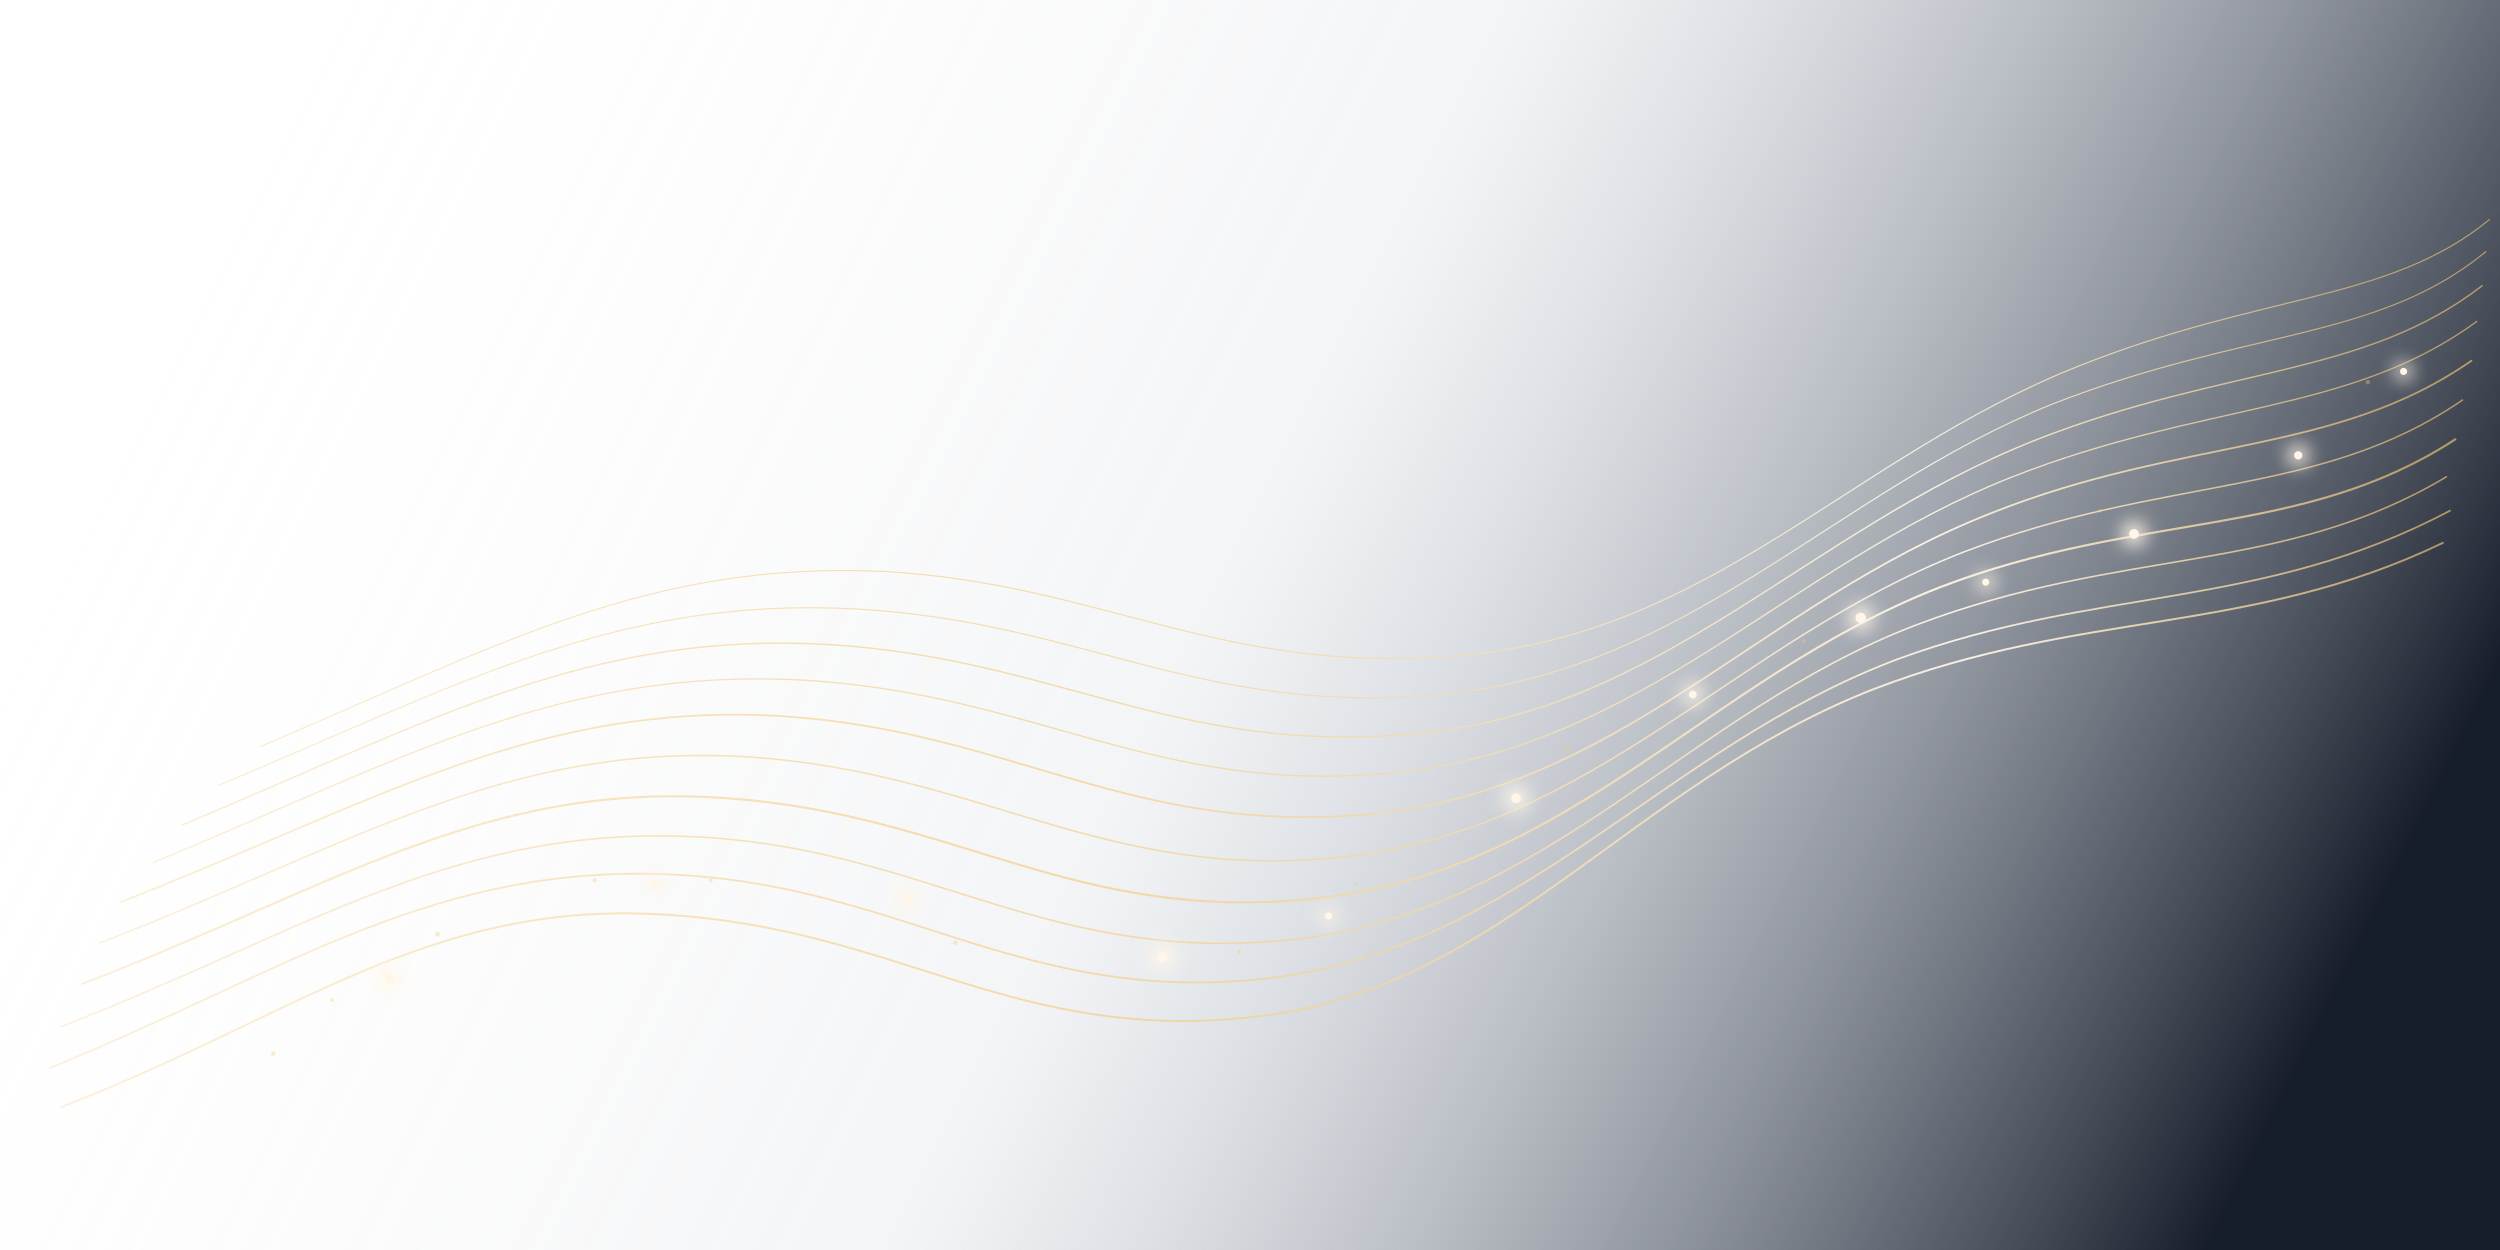
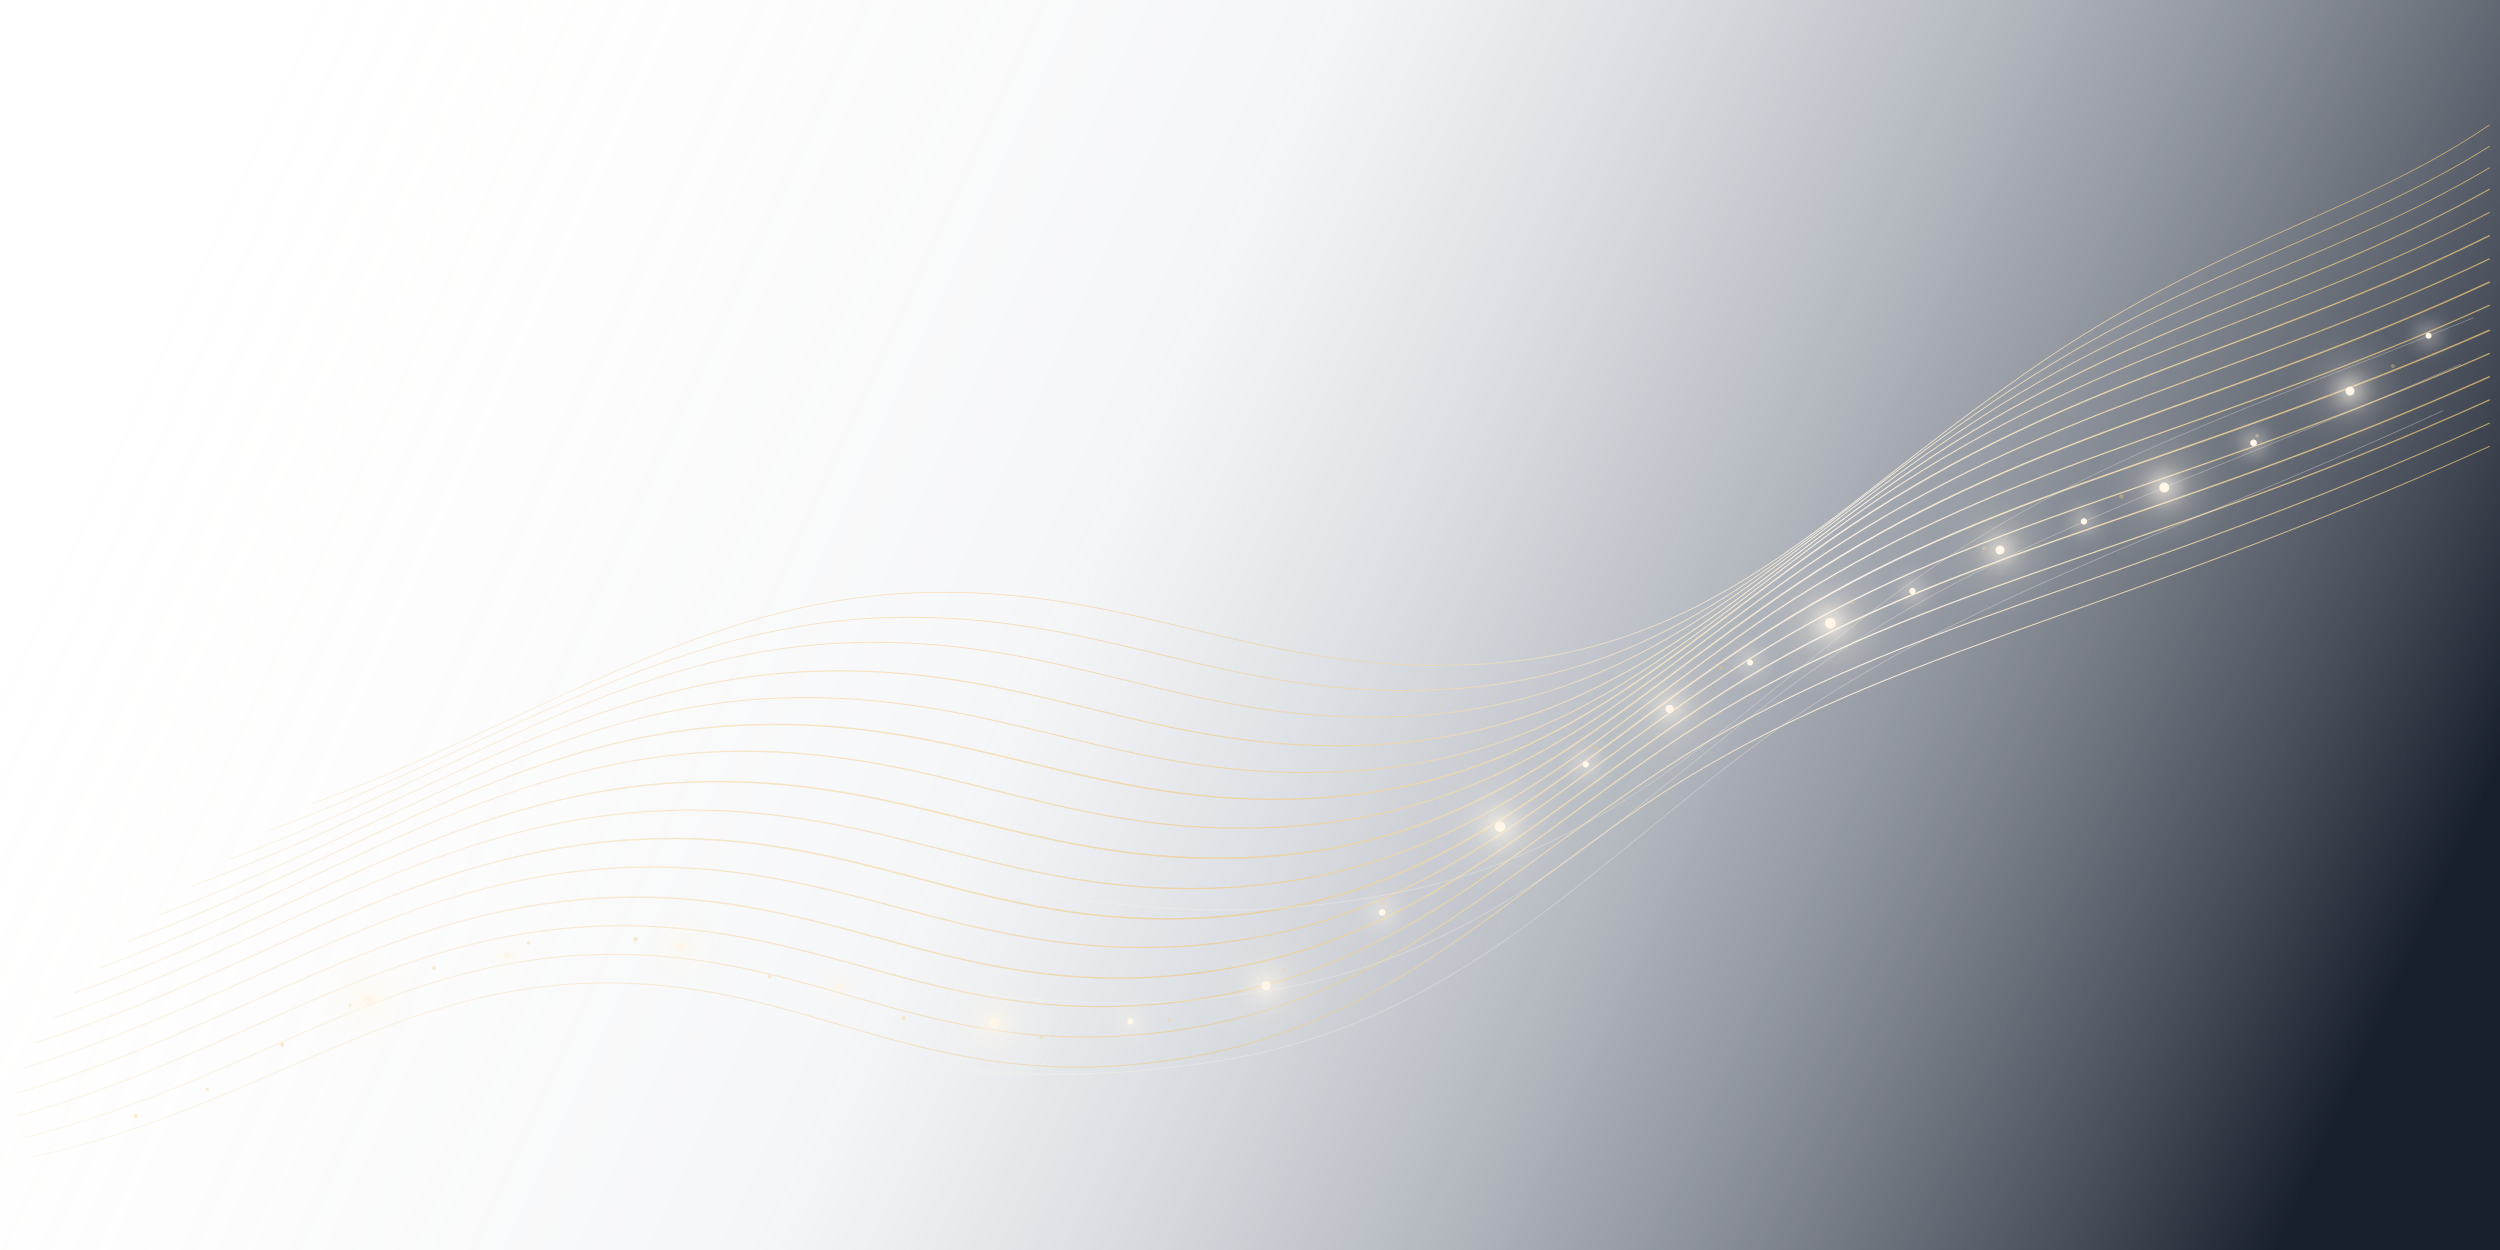
<svg xmlns="http://www.w3.org/2000/svg" width="1400" height="700" viewBox="0 0 1400 700" fill="none">
  <defs>
-     <linearGradient id="bg" x1="128" y1="88" x2="1258" y2="654" gradientUnits="userSpaceOnUse">
+     <linearGradient id="bg" x1="80" y1="110" x2="1290" y2="665" gradientUnits="userSpaceOnUse">
      <stop stop-color="#FFF6E8" stop-opacity="0" />
-       <stop offset="0.48" stop-color="#A8B3C2" stop-opacity="0.14" />
-       <stop offset="1" stop-color="#0B1220" stop-opacity="0.95" />
+       <stop offset="0.42" stop-color="#A8B3C2" stop-opacity="0.12" />
+       <stop offset="1" stop-color="#0B1220" stop-opacity="0.94" />
    </linearGradient>
-     <linearGradient id="line" x1="60" y1="610" x2="1358" y2="290" gradientUnits="userSpaceOnUse">
-       <stop stop-color="#F2C979" stop-opacity="0.26" />
-       <stop offset="0.42" stop-color="#F2C979" stop-opacity="0.62" />
-       <stop offset="0.8" stop-color="#FFF6E8" stop-opacity="0.94" />
-       <stop offset="1" stop-color="#F2C979" stop-opacity="0.64" />
+     <linearGradient id="filament" x1="34" y1="640" x2="1368" y2="276" gradientUnits="userSpaceOnUse">
+       <stop stop-color="#F2C979" stop-opacity="0.14" />
+       <stop offset="0.2" stop-color="#F2C979" stop-opacity="0.28" />
+       <stop offset="0.48" stop-color="#F2C979" stop-opacity="0.62" />
+       <stop offset="0.76" stop-color="#FFF6E8" stop-opacity="0.96" />
+       <stop offset="1" stop-color="#F2C979" stop-opacity="0.72" />
    </linearGradient>
-     <radialGradient id="spark" cx="0" cy="0" r="1" gradientUnits="userSpaceOnUse" gradientTransform="translate(0 0) rotate(90) scale(1)">
+     <radialGradient id="halo" cx="0" cy="0" r="1" gradientUnits="userSpaceOnUse" gradientTransform="translate(0 0) rotate(90) scale(1)">
      <stop stop-color="#FFF6E8" />
-       <stop offset="0.35" stop-color="#FFF6E8" />
+       <stop offset="0.34" stop-color="#FFF6E8" />
      <stop offset="1" stop-color="#F2C979" stop-opacity="0" />
    </radialGradient>
-     <filter id="glow" x="-120%" y="-120%" width="340%" height="340%">
-       <feGaussianBlur stdDeviation="5" />
+     <filter id="softGlow" x="-140%" y="-140%" width="380%" height="380%">
+       <feGaussianBlur stdDeviation="5.6" />
+     </filter>
+     <filter id="wideGlow" x="-140%" y="-140%" width="380%" height="380%">
+       <feGaussianBlur stdDeviation="14" />
    </filter>
  </defs>
  <rect width="1400" height="700" fill="url(#bg)" />
-   <g stroke="url(#line)" stroke-linecap="round">
-     <path stroke-width="1.1" d="M34 620C164 570 239 505 369 512C504 519 568 586 706 569C840 553 914 439 1049 386C1166 341 1260 356 1368 304" />
-     <path stroke-width="1" d="M28 598C161 544 244 482 381 490C506 497 575 563 709 548C853 531 930 419 1063 369C1175 328 1266 342 1372 286" />
-     <path stroke-width="0.9" d="M34 575C173 521 257 460 396 469C521 477 589 541 725 526C866 510 945 399 1073 350C1189 306 1278 322 1370 267" />
-     <path stroke-width="1.2" d="M46 551C187 497 271 437 407 447C536 456 602 518 738 503C881 487 956 380 1086 329C1198 286 1289 302 1375 246" />
-     <path stroke-width="0.85" d="M56 528C198 473 284 415 421 424C550 433 619 494 751 480C893 465 971 359 1100 309C1212 266 1299 279 1379 224" />
-     <path stroke-width="1" d="M68 505C211 449 300 393 437 401C566 409 632 468 766 456C908 443 985 338 1116 287C1222 245 1308 255 1384 202" />
-     <path stroke-width="0.75" d="M86 483C226 425 314 373 452 381C580 389 647 445 778 433C919 420 1000 317 1127 267C1234 225 1316 232 1387 180" />
-     <path stroke-width="0.8" d="M102 462C243 403 331 353 465 361C592 369 659 423 791 411C931 399 1011 297 1141 246C1246 205 1324 211 1390 160" />
-     <path stroke-width="0.65" d="M122 440C260 382 346 334 479 341C606 348 672 401 806 389C946 376 1026 276 1150 226C1258 184 1331 191 1392 141" />
-     <path stroke-width="0.65" d="M146 418C280 361 363 314 495 320C618 327 685 379 818 367C959 355 1036 256 1164 205C1267 164 1338 169 1394 123" />
+   <g stroke="url(#filament)" stroke-linecap="round">
+     <path stroke-width="0.55" d="M18 648C141 621 211 558 321 551C440 544 501 604 623 597C759 589 822 518 922 450C1049 365 1175 349 1394 250" />
+     <path stroke-width="0.6" d="M14 637C138 606 210 542 324 535C446 528 507 588 630 580C764 571 828 499 931 431C1059 347 1185 332 1394 237" />
+     <path stroke-width="0.7" d="M10 625C135 590 211 526 328 519C451 512 516 571 639 563C775 554 838 481 942 412C1069 328 1195 314 1394 224" />
+     <path stroke-width="0.8" d="M10 612C137 574 215 510 336 503C459 496 526 555 649 547C783 538 849 465 954 395C1081 310 1204 296 1394 211" />
+     <path stroke-width="0.72" d="M14 598C142 558 224 492 347 486C470 480 537 537 661 530C796 522 861 447 966 378C1092 293 1212 278 1394 198" />
+     <path stroke-width="0.88" d="M20 584C149 542 233 476 359 470C481 464 550 521 675 514C810 506 874 430 980 360C1104 277 1221 261 1394 185" />
+     <path stroke-width="0.7" d="M30 570C159 526 245 459 372 454C495 449 564 504 688 497C825 489 889 413 993 343C1118 260 1233 244 1394 171" />
+     <path stroke-width="0.84" d="M42 556C172 510 260 443 386 438C509 433 580 487 704 480C839 472 903 396 1008 326C1131 244 1243 228 1394 158" />
+     <path stroke-width="0.68" d="M56 542C186 494 275 427 401 421C524 416 594 471 719 463C854 455 918 380 1022 310C1146 228 1253 212 1394 145" />
+     <path stroke-width="0.78" d="M72 527C203 479 292 411 418 406C541 401 612 454 736 447C871 439 935 363 1037 294C1160 212 1265 196 1394 132" />
+     <path stroke-width="0.58" d="M90 512C219 464 311 396 435 391C559 386 629 439 753 432C888 425 951 348 1054 278C1175 197 1275 181 1394 119" />
+     <path stroke-width="0.62" d="M108 496C237 449 330 381 454 376C577 371 647 424 771 417C905 409 968 333 1071 263C1192 181 1287 166 1394 106" />
+     <path stroke-width="0.5" d="M129 481C258 433 350 365 474 360C597 355 666 408 790 401C923 393 986 317 1088 248C1206 166 1298 151 1394 94" />
+     <path stroke-width="0.48" d="M151 465C278 418 371 351 493 346C616 341 685 393 809 386C941 379 1004 302 1106 232C1221 151 1308 136 1394 82" />
+     <path stroke-width="0.45" d="M175 450C301 404 391 337 512 332C634 327 704 379 828 372C959 365 1023 287 1123 217C1234 136 1318 122 1394 70" />
  </g>
-   <g fill="#F2C979" opacity="0.34">
-     <circle cx="153" cy="590" r="1.3" />
-     <circle cx="186" cy="560" r="1.1" />
-     <circle cx="245" cy="523" r="1.4" />
-     <circle cx="333" cy="493" r="1.2" />
-     <circle cx="398" cy="493" r="1.1" />
-     <circle cx="535" cy="528" r="1.4" />
-     <circle cx="694" cy="533" r="1.2" />
-     <circle cx="759" cy="495" r="1.1" />
-     <circle cx="878" cy="419" r="1.4" />
-     <circle cx="1010" cy="359" r="1.2" />
-     <circle cx="1176" cy="286" r="1.1" />
-     <circle cx="1326" cy="214" r="1.3" />
+   <g stroke="#FFF6E8" stroke-opacity="0.35" stroke-linecap="round">
+     <path stroke-width="0.45" d="M342 576C493 590 558 614 683 594C815 573 889 486 986 415C1090 338 1211 302 1368 230" />
+     <path stroke-width="0.42" d="M409 538C529 550 601 575 720 553C848 529 918 444 1017 374C1117 303 1230 269 1378 204" />
+     <path stroke-width="0.4" d="M492 487C597 501 668 522 782 500C907 476 974 395 1069 327C1165 258 1263 228 1385 178" />
  </g>
-   <g fill="#FFF6E8" filter="url(#glow)">
-     <circle cx="218" cy="548" r="7" />
-     <circle cx="367" cy="494" r="5" />
-     <circle cx="508" cy="503" r="6" />
-     <circle cx="651" cy="536" r="7" />
-     <circle cx="744" cy="513" r="5" />
-     <circle cx="849" cy="447" r="7" />
-     <circle cx="948" cy="389" r="6" />
-     <circle cx="1042" cy="346" r="7" />
-     <circle cx="1112" cy="326" r="5" />
-     <circle cx="1195" cy="299" r="7" />
-     <circle cx="1287" cy="255" r="6" />
-     <circle cx="1346" cy="208" r="5" />
+   <g fill="#F2C979" opacity="0.36">
+     <circle cx="76" cy="625" r="1.1" />
+     <circle cx="116" cy="610" r="0.95" />
+     <circle cx="158" cy="585" r="1.15" />
+     <circle cx="196" cy="563" r="0.9" />
+     <circle cx="243" cy="542" r="1.2" />
+     <circle cx="296" cy="528" r="1" />
+     <circle cx="356" cy="526" r="1.25" />
+     <circle cx="431" cy="547" r="1" />
+     <circle cx="506" cy="570" r="1.1" />
+     <circle cx="583" cy="581" r="1.05" />
+     <circle cx="655" cy="571" r="1.1" />
+     <circle cx="719" cy="543" r="1" />
+     <circle cx="775" cy="506" r="1.2" />
+     <circle cx="831" cy="465" r="1" />
+     <circle cx="894" cy="419" r="1.2" />
+     <circle cx="964" cy="374" r="1.05" />
+     <circle cx="1037" cy="337" r="1.15" />
+     <circle cx="1111" cy="307" r="1" />
+     <circle cx="1188" cy="278" r="1.2" />
+     <circle cx="1264" cy="244" r="1.05" />
+     <circle cx="1340" cy="205" r="1.1" />
+   </g>
+   <g fill="#FFF6E8" opacity="0.7" filter="url(#wideGlow)">
+     <circle cx="206" cy="560" r="11" />
+     <circle cx="382" cy="530" r="9" />
+     <circle cx="557" cy="573" r="12" />
+     <circle cx="709" cy="552" r="11" />
+     <circle cx="840" cy="463" r="12" />
+     <circle cx="935" cy="397" r="10" />
+     <circle cx="1025" cy="349" r="14" />
+     <circle cx="1120" cy="308" r="11" />
+     <circle cx="1212" cy="273" r="12" />
+     <circle cx="1316" cy="219" r="11" />
+   </g>
+   <g fill="#FFF6E8" filter="url(#softGlow)">
+     <circle cx="206" cy="560" r="6" />
+     <circle cx="284" cy="535" r="4.5" />
+     <circle cx="382" cy="530" r="5" />
+     <circle cx="470" cy="553" r="4.5" />
+     <circle cx="557" cy="573" r="6.5" />
+     <circle cx="633" cy="572" r="4.5" />
+     <circle cx="709" cy="552" r="6" />
+     <circle cx="774" cy="511" r="4.8" />
+     <circle cx="840" cy="463" r="6.5" />
+     <circle cx="888" cy="428" r="4.5" />
+     <circle cx="935" cy="397" r="5.5" />
+     <circle cx="980" cy="371" r="4.2" />
+     <circle cx="1025" cy="349" r="7" />
+     <circle cx="1071" cy="331" r="4.5" />
+     <circle cx="1120" cy="308" r="6" />
+     <circle cx="1167" cy="292" r="4.4" />
+     <circle cx="1212" cy="273" r="6.5" />
+     <circle cx="1262" cy="248" r="4.7" />
+     <circle cx="1316" cy="219" r="6" />
+     <circle cx="1360" cy="188" r="4.3" />
  </g>
  <g fill="#FFF6E8">
-     <circle cx="218" cy="548" r="2.6" />
-     <circle cx="367" cy="494" r="2.1" />
-     <circle cx="508" cy="503" r="2.4" />
-     <circle cx="651" cy="536" r="2.8" />
-     <circle cx="744" cy="513" r="2" />
-     <circle cx="849" cy="447" r="2.7" />
-     <circle cx="948" cy="389" r="2.2" />
-     <circle cx="1042" cy="346" r="2.9" />
-     <circle cx="1112" cy="326" r="2" />
-     <circle cx="1195" cy="299" r="2.7" />
-     <circle cx="1287" cy="255" r="2.3" />
-     <circle cx="1346" cy="208" r="2" />
+     <circle cx="206" cy="560" r="2.7" />
+     <circle cx="284" cy="535" r="1.8" />
+     <circle cx="382" cy="530" r="2.2" />
+     <circle cx="470" cy="553" r="1.8" />
+     <circle cx="557" cy="573" r="2.8" />
+     <circle cx="633" cy="572" r="1.8" />
+     <circle cx="709" cy="552" r="2.5" />
+     <circle cx="774" cy="511" r="1.9" />
+     <circle cx="840" cy="463" r="2.9" />
+     <circle cx="888" cy="428" r="1.8" />
+     <circle cx="935" cy="397" r="2.3" />
+     <circle cx="980" cy="371" r="1.7" />
+     <circle cx="1025" cy="349" r="3" />
+     <circle cx="1071" cy="331" r="1.8" />
+     <circle cx="1120" cy="308" r="2.5" />
+     <circle cx="1167" cy="292" r="1.8" />
+     <circle cx="1212" cy="273" r="2.8" />
+     <circle cx="1262" cy="248" r="1.9" />
+     <circle cx="1316" cy="219" r="2.5" />
+     <circle cx="1360" cy="188" r="1.7" />
  </g>
</svg>
